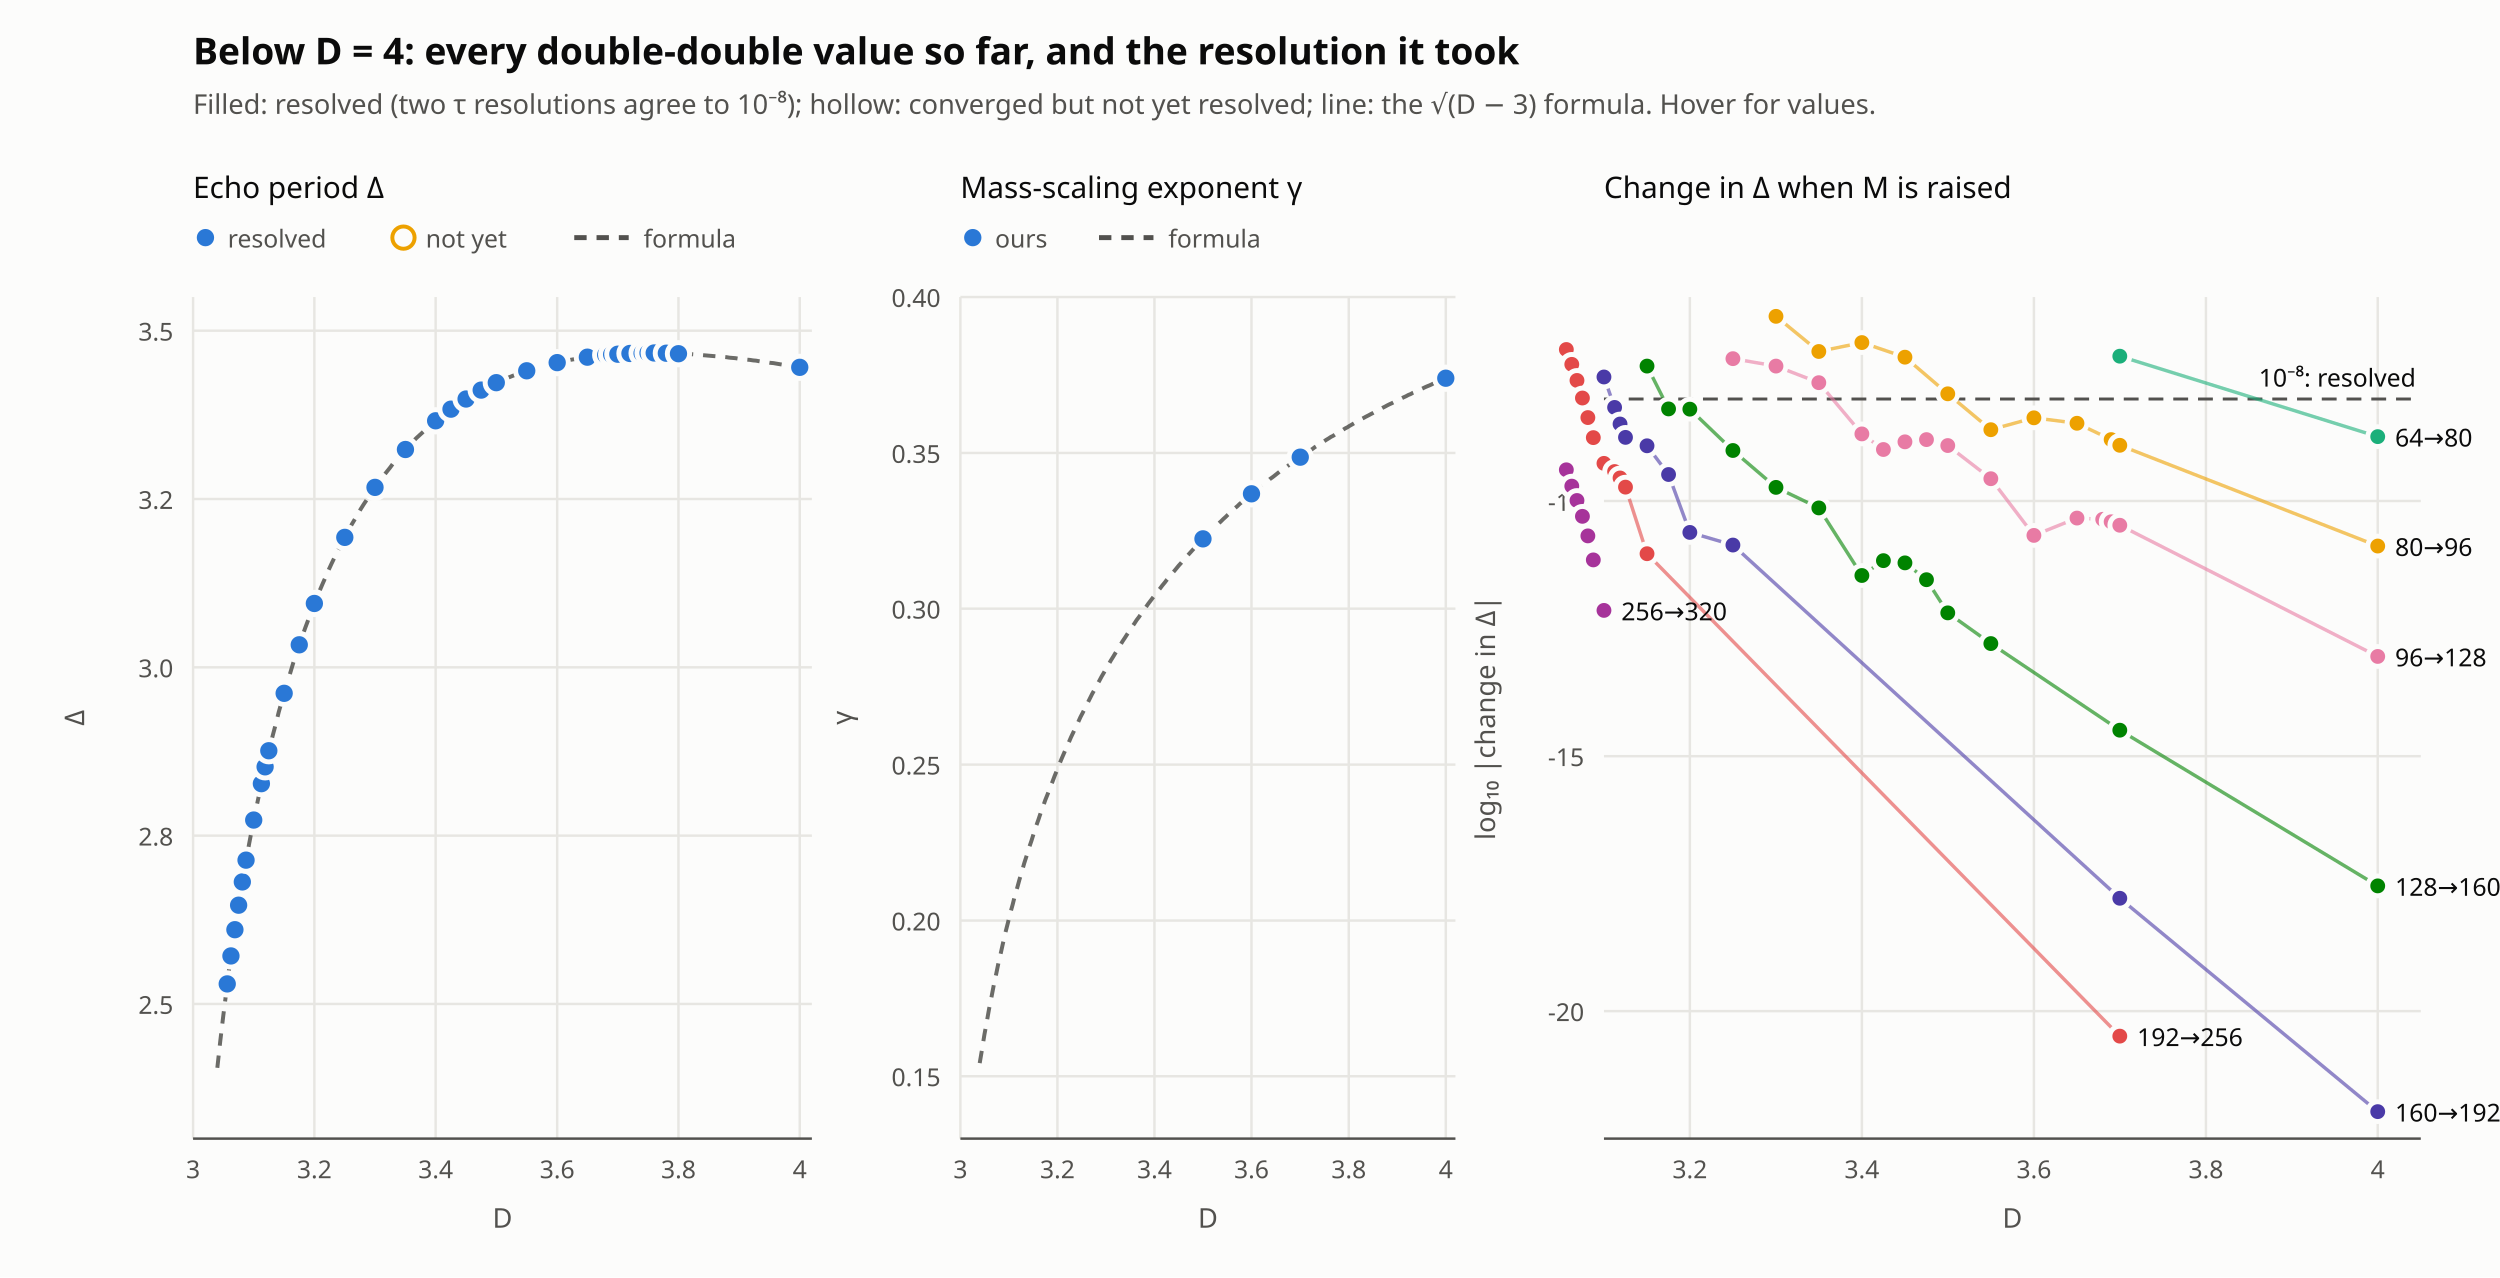
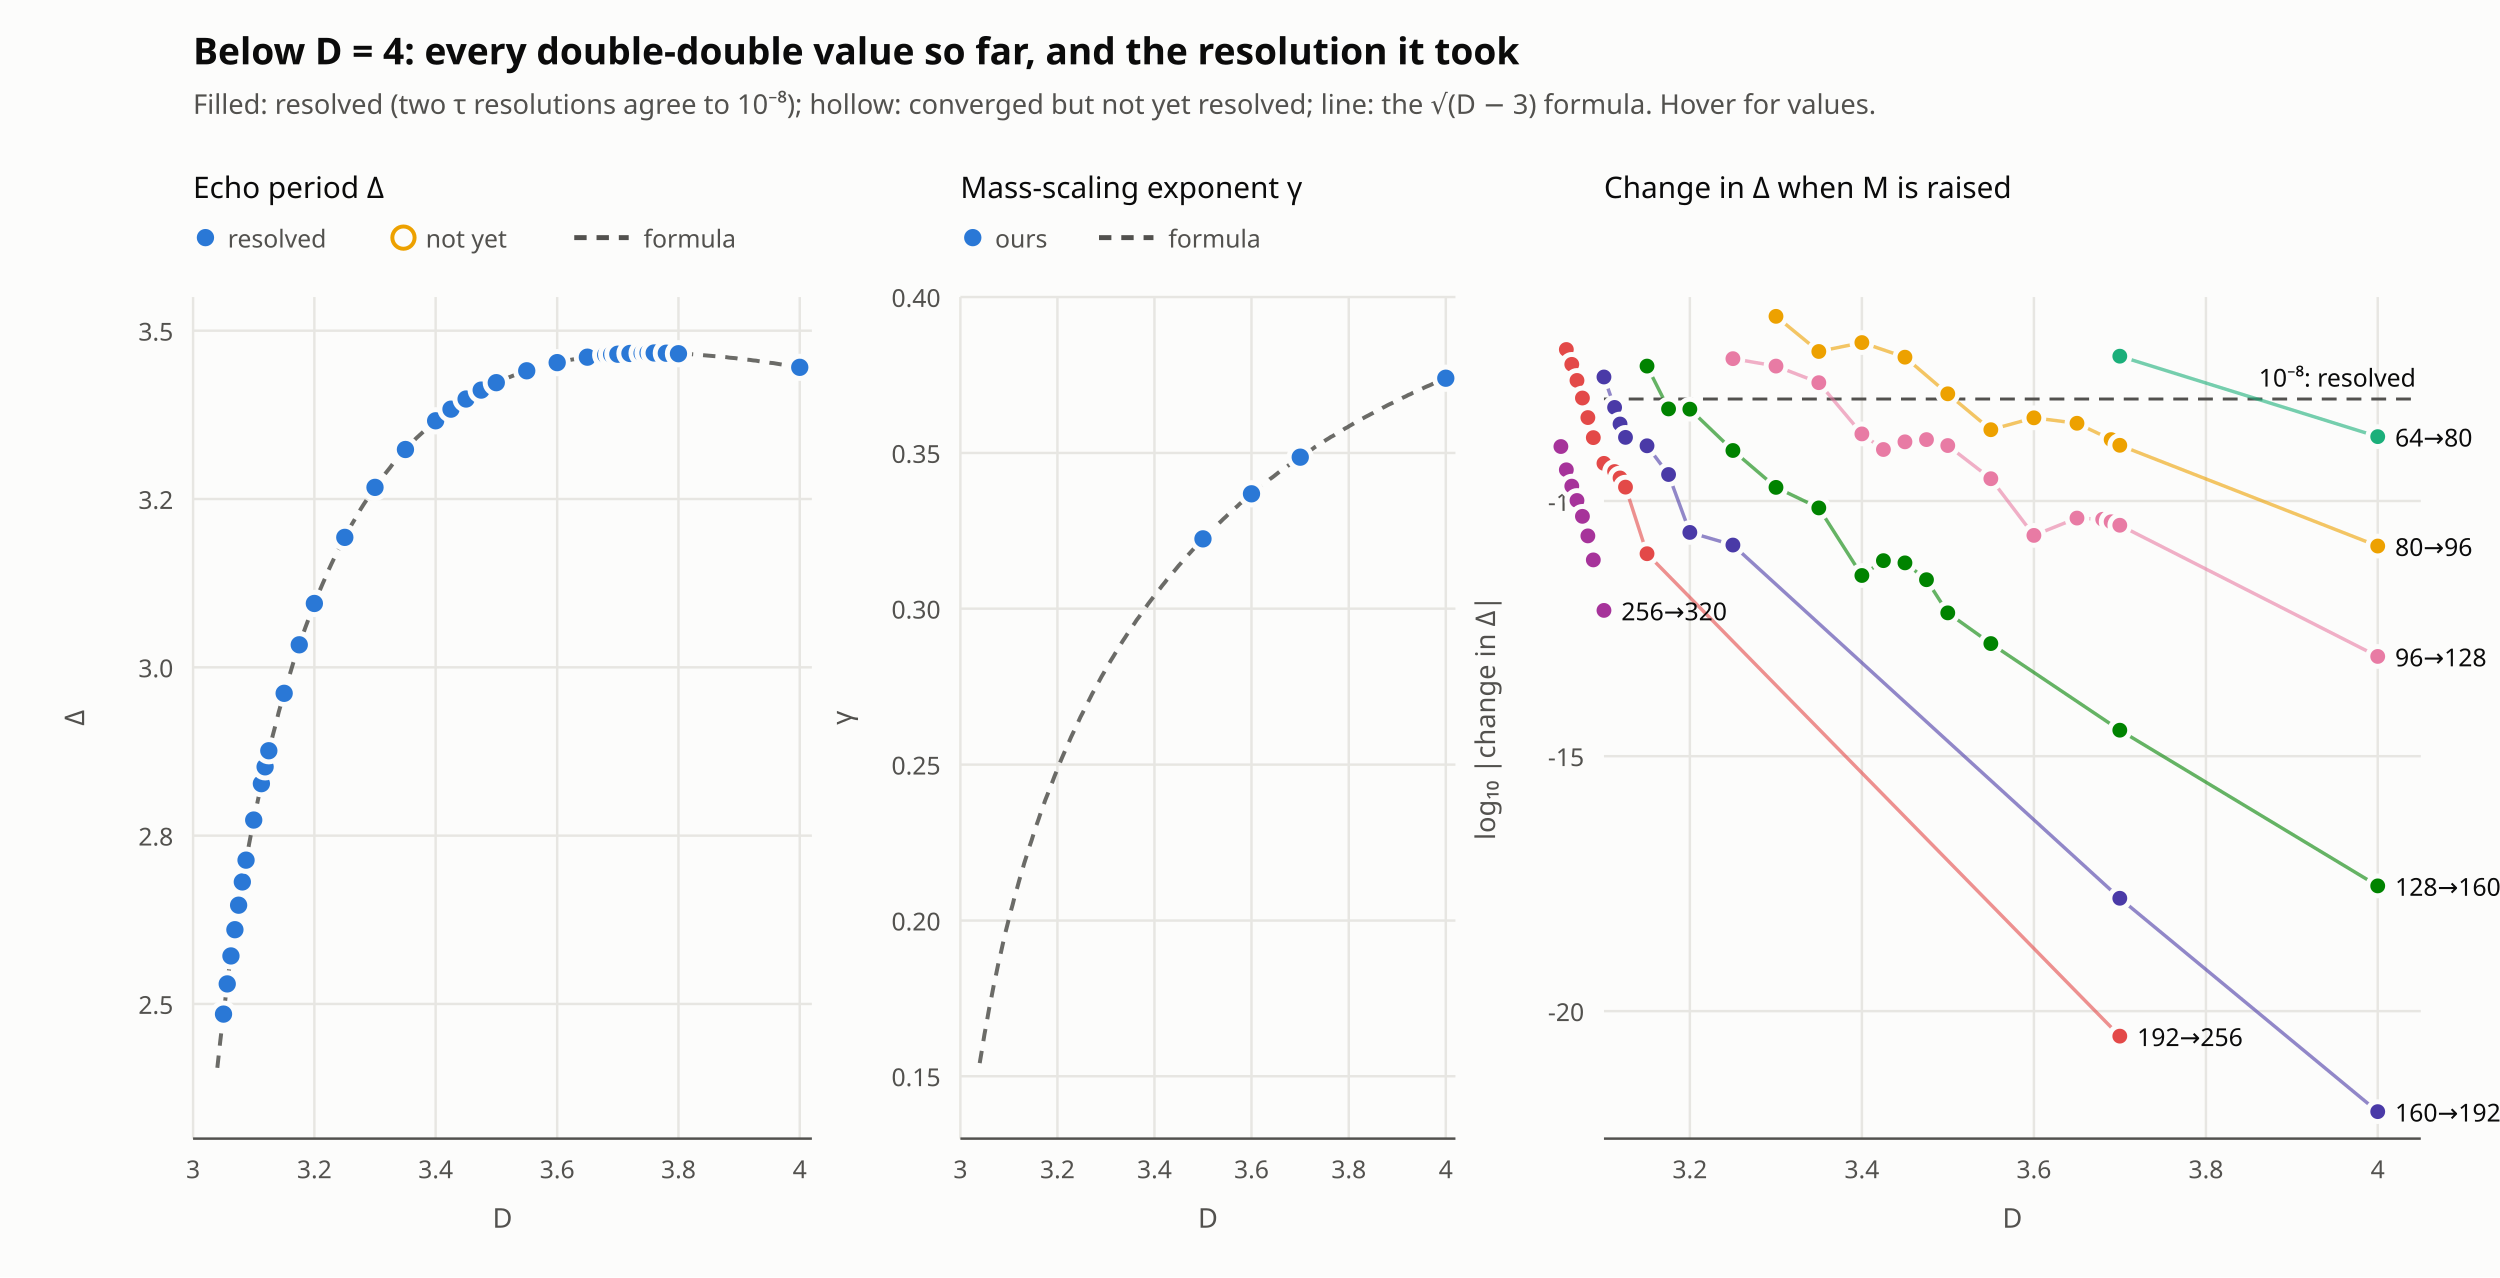
<svg xmlns="http://www.w3.org/2000/svg" width="1010" height="516" viewBox="0 0 1010 516" font-family="system-ui, sans-serif">
  <style>@media (prefers-color-scheme: dark){[fill="#fcfcfb"]{fill:#201f1d}[stroke="#fcfcfb"]{stroke:#201f1d}[fill="#0b0b0b"]{fill:#e8e6e3}[stroke="#0b0b0b"]{stroke:#e8e6e3}[fill="#52514e"]{fill:#a8a49d}[stroke="#52514e"]{stroke:#a8a49d}[fill="#e7e6e2"]{fill:#343230}[stroke="#e7e6e2"]{stroke:#343230}[fill="#efeeea"]{fill:#2a2927}[stroke="#efeeea"]{stroke:#2a2927}[fill="#eb6834"]{fill:#dd5c26}[stroke="#eb6834"]{stroke:#dd5c26}[fill="#7a7668"]{fill:#948e82}[stroke="#7a7668"]{stroke:#948e82}}</style>
  <rect width="1010" height="516" fill="#fcfcfb" />
  <text x="78.0" y="26.0" font-size="15" fill="#0b0b0b" text-anchor="start" font-weight="bold">Below D = 4: every double-double value so far, and the resolution it took</text>
  <text x="78.0" y="46.0" font-size="11" fill="#52514e" text-anchor="start" font-weight="normal">Filled: resolved (two τ resolutions agree to 10⁻⁸); hollow: converged but not yet resolved; line: the √(D − 3) formula. Hover for values.</text>
  <text x="78.0" y="80.0" font-size="12" fill="#0b0b0b" text-anchor="start" font-weight="normal">Echo period Δ</text>
  <line x1="78.0" y1="405.6" x2="328.0" y2="405.6" stroke="#e7e6e2" stroke-width="1" />
  <text x="70.0" y="409.6" font-size="10" fill="#52514e" text-anchor="end" font-weight="normal">2.5</text>
  <line x1="78.0" y1="337.6" x2="328.0" y2="337.6" stroke="#e7e6e2" stroke-width="1" />
  <text x="70.0" y="341.6" font-size="10" fill="#52514e" text-anchor="end" font-weight="normal">2.8</text>
  <line x1="78.0" y1="269.6" x2="328.0" y2="269.6" stroke="#e7e6e2" stroke-width="1" />
  <text x="70.0" y="273.6" font-size="10" fill="#52514e" text-anchor="end" font-weight="normal">3.0</text>
  <line x1="78.0" y1="201.6" x2="328.0" y2="201.6" stroke="#e7e6e2" stroke-width="1" />
  <text x="70.0" y="205.6" font-size="10" fill="#52514e" text-anchor="end" font-weight="normal">3.2</text>
  <line x1="78.0" y1="133.6" x2="328.0" y2="133.6" stroke="#e7e6e2" stroke-width="1" />
  <text x="70.0" y="137.6" font-size="10" fill="#52514e" text-anchor="end" font-weight="normal">3.5</text>
  <line x1="78.0" y1="120.0" x2="78.0" y2="460.0" stroke="#e7e6e2" stroke-width="1" />
  <text x="78.0" y="476.0" font-size="10" fill="#52514e" text-anchor="middle" font-weight="normal">3</text>
  <line x1="127.0" y1="120.0" x2="127.0" y2="460.0" stroke="#e7e6e2" stroke-width="1" />
  <text x="127.0" y="476.0" font-size="10" fill="#52514e" text-anchor="middle" font-weight="normal">3.2</text>
  <line x1="176.0" y1="120.0" x2="176.0" y2="460.0" stroke="#e7e6e2" stroke-width="1" />
  <text x="176.0" y="476.0" font-size="10" fill="#52514e" text-anchor="middle" font-weight="normal">3.4</text>
  <line x1="225.1" y1="120.0" x2="225.1" y2="460.0" stroke="#e7e6e2" stroke-width="1" />
  <text x="225.1" y="476.0" font-size="10" fill="#52514e" text-anchor="middle" font-weight="normal">3.6</text>
  <line x1="274.1" y1="120.0" x2="274.1" y2="460.0" stroke="#e7e6e2" stroke-width="1" />
  <text x="274.1" y="476.0" font-size="10" fill="#52514e" text-anchor="middle" font-weight="normal">3.8</text>
  <line x1="323.1" y1="120.0" x2="323.1" y2="460.0" stroke="#e7e6e2" stroke-width="1" />
  <text x="323.1" y="476.0" font-size="10" fill="#52514e" text-anchor="middle" font-weight="normal">4</text>
  <line x1="78.0" y1="460.0" x2="328.0" y2="460.0" stroke="#52514e" stroke-width="1" />
  <text x="203.0" y="496.0" font-size="11" fill="#52514e" text-anchor="middle" font-weight="normal">D</text>
  <text x="34.0" y="290.0" font-size="11" fill="#52514e" text-anchor="middle" transform="rotate(-90 34.0 290.0)">Δ</text>
  <path d="M87.8,431.4 L89.0,420.5 L90.2,410.4 L91.4,400.9 L92.5,391.9 L93.7,383.4 L94.9,375.3 L96.1,367.6 L97.3,360.2 L98.4,353.2 L99.6,346.5 L100.8,340.1 L102.0,333.9 L103.2,328.0 L104.4,322.3 L105.5,316.8 L106.7,311.5 L107.9,306.4 L109.1,301.5 L110.3,296.7 L111.5,292.2 L112.6,287.7 L113.8,283.5 L115.0,279.3 L116.2,275.3 L117.4,271.4 L118.5,267.7 L119.7,264.0 L120.9,260.5 L122.1,257.1 L123.3,253.7 L124.5,250.5 L125.6,247.4 L126.8,244.3 L128.0,241.4 L129.2,238.5 L130.4,235.7 L131.6,233.0 L132.7,230.4 L133.9,227.8 L135.1,225.3 L136.3,222.9 L137.5,220.5 L138.6,218.3 L139.8,216.0 L141.0,213.9 L142.2,211.7 L143.4,209.7 L144.6,207.7 L145.7,205.7 L146.9,203.8 L148.1,202.0 L149.3,200.2 L150.5,198.4 L151.7,196.7 L152.8,195.1 L154.0,193.5 L155.2,191.9 L156.4,190.4 L157.6,188.9 L158.7,187.4 L159.9,186.0 L161.1,184.6 L162.3,183.3 L163.5,182.0 L164.7,180.7 L165.8,179.4 L167.0,178.2 L168.2,177.0 L169.4,175.9 L170.6,174.8 L171.8,173.7 L172.9,172.6 L174.1,171.6 L175.3,170.6 L176.5,169.6 L177.7,168.7 L178.8,167.7 L180.0,166.8 L181.2,166.0 L182.4,165.1 L183.6,164.3 L184.8,163.5 L185.9,162.7 L187.1,161.9 L188.3,161.2 L189.5,160.4 L190.7,159.7 L191.9,159.1 L193.0,158.4 L194.2,157.7 L195.4,157.1 L196.6,156.5 L197.8,155.9 L198.9,155.3 L200.1,154.8 L201.3,154.3 L202.5,153.7 L203.7,153.2 L204.9,152.7 L206.0,152.3 L207.2,151.8 L208.4,151.3 L209.6,150.9 L210.8,150.5 L212.0,150.1 L213.1,149.7 L214.3,149.3 L215.5,149.0 L216.7,148.6 L217.9,148.3 L219.0,147.9 L220.2,147.6 L221.4,147.3 L222.6,147.0 L223.8,146.8 L225.0,146.5 L226.1,146.2 L227.3,146.0 L228.5,145.7 L229.7,145.5 L230.9,145.3 L232.1,145.1 L233.2,144.9 L234.4,144.7 L235.6,144.5 L236.8,144.4 L238.0,144.2 L239.1,144.0 L240.3,143.9 L241.5,143.8 L242.7,143.6 L243.9,143.5 L245.1,143.4 L246.2,143.3 L247.4,143.2 L248.6,143.1 L249.8,143.1 L251.0,143.0 L252.2,142.9 L253.3,142.9 L254.5,142.8 L255.7,142.8 L256.9,142.7 L258.1,142.7 L259.2,142.7 L260.4,142.7 L261.6,142.6 L262.8,142.6 L264.0,142.6 L265.2,142.6 L266.3,142.7 L267.5,142.7 L268.7,142.7 L269.9,142.7 L271.1,142.8 L272.3,142.8 L273.4,142.8 L274.6,142.9 L275.8,143.0 L277.0,143.0 L278.2,143.1 L279.3,143.1 L280.5,143.2 L281.7,143.3 L282.9,143.4 L284.1,143.5 L285.3,143.6 L286.4,143.7 L287.6,143.8 L288.8,143.9 L290.0,144.0 L291.2,144.1 L292.4,144.2 L293.5,144.3 L294.7,144.5 L295.9,144.6 L297.1,144.7 L298.3,144.9 L299.5,145.0 L300.6,145.1 L301.8,145.3 L303.0,145.4 L304.2,145.6 L305.4,145.7 L306.5,145.9 L307.7,146.1 L308.9,146.2 L310.1,146.4 L311.3,146.6 L312.5,146.7 L313.6,146.9 L314.8,147.1 L316.0,147.3 L317.2,147.5 L318.4,147.7 L319.6,147.8 L320.7,148.0 L321.9,148.2 L323.1,148.4" fill="none" stroke="#52514e" stroke-width="1.6" stroke-opacity="0.85" stroke-linejoin="round" stroke-dasharray="5 4" />
  <g>
+     <circle cx="90.3" cy="409.7" r="4.5" fill="#2a78d6" stroke="#fcfcfb" stroke-width="2" />
+   </g>
+   <g>
    <circle cx="91.8" cy="397.5" r="4.5" fill="#2a78d6" stroke="#fcfcfb" stroke-width="2" />
  </g>
  <g>
    <circle cx="93.3" cy="386.2" r="4.5" fill="#2a78d6" stroke="#fcfcfb" stroke-width="2" />
  </g>
  <g>
    <circle cx="94.9" cy="375.6" r="4.5" fill="#2a78d6" stroke="#fcfcfb" stroke-width="2" />
  </g>
  <g>
    <circle cx="96.4" cy="365.7" r="4.5" fill="#2a78d6" stroke="#fcfcfb" stroke-width="2" />
  </g>
  <g>
    <circle cx="97.9" cy="356.3" r="4.5" fill="#2a78d6" stroke="#fcfcfb" stroke-width="2" />
  </g>
  <g>
    <circle cx="99.4" cy="347.5" r="4.5" fill="#2a78d6" stroke="#fcfcfb" stroke-width="2" />
  </g>
  <g>
    <circle cx="102.5" cy="331.3" r="4.5" fill="#2a78d6" stroke="#fcfcfb" stroke-width="2" />
  </g>
  <g>
    <circle cx="105.6" cy="316.6" r="4.5" fill="#2a78d6" stroke="#fcfcfb" stroke-width="2" />
  </g>
  <g>
    <circle cx="107.1" cy="309.8" r="4.5" fill="#2a78d6" stroke="#fcfcfb" stroke-width="2" />
  </g>
  <g>
    <circle cx="108.6" cy="303.3" r="4.5" fill="#2a78d6" stroke="#fcfcfb" stroke-width="2" />
  </g>
  <g>
    <circle cx="114.8" cy="280.1" r="4.5" fill="#2a78d6" stroke="#fcfcfb" stroke-width="2" />
  </g>
  <g>
    <circle cx="120.9" cy="260.5" r="4.5" fill="#2a78d6" stroke="#fcfcfb" stroke-width="2" />
  </g>
  <g>
    <circle cx="127.0" cy="243.8" r="4.5" fill="#2a78d6" stroke="#fcfcfb" stroke-width="2" />
  </g>
  <g>
    <circle cx="139.3" cy="217.1" r="4.5" fill="#2a78d6" stroke="#fcfcfb" stroke-width="2" />
  </g>
  <g>
    <circle cx="151.5" cy="196.9" r="4.5" fill="#2a78d6" stroke="#fcfcfb" stroke-width="2" />
  </g>
  <g>
    <circle cx="163.8" cy="181.6" r="4.5" fill="#2a78d6" stroke="#fcfcfb" stroke-width="2" />
  </g>
  <g>
    <circle cx="176.0" cy="170.0" r="4.5" fill="#2a78d6" stroke="#fcfcfb" stroke-width="2" />
  </g>
  <g>
    <circle cx="182.2" cy="165.3" r="4.5" fill="#2a78d6" stroke="#fcfcfb" stroke-width="2" />
  </g>
  <g>
    <circle cx="188.3" cy="161.2" r="4.5" fill="#2a78d6" stroke="#fcfcfb" stroke-width="2" />
  </g>
  <g>
    <circle cx="194.4" cy="157.6" r="4.5" fill="#2a78d6" stroke="#fcfcfb" stroke-width="2" />
  </g>
  <g>
    <circle cx="200.5" cy="154.6" r="4.5" fill="#2a78d6" stroke="#fcfcfb" stroke-width="2" />
  </g>
  <g>
    <circle cx="212.8" cy="149.8" r="4.5" fill="#2a78d6" stroke="#fcfcfb" stroke-width="2" />
  </g>
  <g>
    <circle cx="225.1" cy="146.5" r="4.5" fill="#2a78d6" stroke="#fcfcfb" stroke-width="2" />
  </g>
  <g>
    <circle cx="237.3" cy="144.3" r="4.5" fill="#2a78d6" stroke="#fcfcfb" stroke-width="2" />
  </g>
  <g>
    <circle cx="244.7" cy="143.4" r="4.5" fill="#2a78d6" stroke="#fcfcfb" stroke-width="2" />
  </g>
  <g>
    <circle cx="247.1" cy="143.2" r="4.5" fill="#2a78d6" stroke="#fcfcfb" stroke-width="2" />
  </g>
  <g>
    <circle cx="249.6" cy="143.1" r="4.5" fill="#2a78d6" stroke="#fcfcfb" stroke-width="2" />
  </g>
  <g>
    <circle cx="254.5" cy="142.8" r="4.5" fill="#2a78d6" stroke="#fcfcfb" stroke-width="2" />
  </g>
  <g>
    <circle cx="259.4" cy="142.7" r="4.5" fill="#2a78d6" stroke="#fcfcfb" stroke-width="2" />
  </g>
  <g>
    <circle cx="261.8" cy="142.6" r="4.5" fill="#2a78d6" stroke="#fcfcfb" stroke-width="2" />
  </g>
  <g>
    <circle cx="264.3" cy="142.6" r="4.5" fill="#2a78d6" stroke="#fcfcfb" stroke-width="2" />
  </g>
  <g>
    <circle cx="269.2" cy="142.7" r="4.5" fill="#2a78d6" stroke="#fcfcfb" stroke-width="2" />
  </g>
  <g>
    <circle cx="274.1" cy="142.9" r="4.5" fill="#2a78d6" stroke="#fcfcfb" stroke-width="2" />
  </g>
  <g>
    <circle cx="323.1" cy="148.4" r="4.5" fill="#2a78d6" stroke="#fcfcfb" stroke-width="2" />
  </g>
  <g>
    <circle cx="83.0" cy="96.0" r="4.5" fill="#2a78d6" stroke="#fcfcfb" stroke-width="2" />
  </g>
  <text x="92.0" y="100.0" font-size="10" fill="#52514e" text-anchor="start" font-weight="normal">resolved</text>
  <g>
    <circle cx="163.0" cy="96.0" r="4.5" fill="#fcfcfb" stroke="#eda100" stroke-width="1.6" />
  </g>
  <text x="172.0" y="100.0" font-size="10" fill="#52514e" text-anchor="start" font-weight="normal">not yet</text>
  <line x1="232.0" y1="96.0" x2="254.0" y2="96.0" stroke="#52514e" stroke-width="2" stroke-dasharray="5 4" />
  <text x="260.0" y="100.0" font-size="10" fill="#52514e" text-anchor="start" font-weight="normal">formula</text>
  <text x="388.0" y="80.0" font-size="12" fill="#0b0b0b" text-anchor="start" font-weight="normal">Mass-scaling exponent γ</text>
  <line x1="388.0" y1="434.8" x2="588.0" y2="434.8" stroke="#e7e6e2" stroke-width="1" />
  <text x="380.0" y="438.8" font-size="10" fill="#52514e" text-anchor="end" font-weight="normal">0.15</text>
  <line x1="388.0" y1="371.9" x2="588.0" y2="371.9" stroke="#e7e6e2" stroke-width="1" />
  <text x="380.0" y="375.9" font-size="10" fill="#52514e" text-anchor="end" font-weight="normal">0.20</text>
  <line x1="388.0" y1="308.9" x2="588.0" y2="308.9" stroke="#e7e6e2" stroke-width="1" />
  <text x="380.0" y="312.9" font-size="10" fill="#52514e" text-anchor="end" font-weight="normal">0.25</text>
  <line x1="388.0" y1="245.9" x2="588.0" y2="245.9" stroke="#e7e6e2" stroke-width="1" />
  <text x="380.0" y="249.9" font-size="10" fill="#52514e" text-anchor="end" font-weight="normal">0.30</text>
  <line x1="388.0" y1="183.0" x2="588.0" y2="183.0" stroke="#e7e6e2" stroke-width="1" />
  <text x="380.0" y="187.0" font-size="10" fill="#52514e" text-anchor="end" font-weight="normal">0.35</text>
  <line x1="388.0" y1="120.0" x2="588.0" y2="120.0" stroke="#e7e6e2" stroke-width="1" />
  <text x="380.0" y="124.0" font-size="10" fill="#52514e" text-anchor="end" font-weight="normal">0.40</text>
  <line x1="388.0" y1="120.0" x2="388.0" y2="460.0" stroke="#e7e6e2" stroke-width="1" />
  <text x="388.0" y="476.0" font-size="10" fill="#52514e" text-anchor="middle" font-weight="normal">3</text>
  <line x1="427.2" y1="120.0" x2="427.2" y2="460.0" stroke="#e7e6e2" stroke-width="1" />
  <text x="427.2" y="476.0" font-size="10" fill="#52514e" text-anchor="middle" font-weight="normal">3.2</text>
  <line x1="466.4" y1="120.0" x2="466.4" y2="460.0" stroke="#e7e6e2" stroke-width="1" />
  <text x="466.4" y="476.0" font-size="10" fill="#52514e" text-anchor="middle" font-weight="normal">3.4</text>
  <line x1="505.6" y1="120.0" x2="505.6" y2="460.0" stroke="#e7e6e2" stroke-width="1" />
  <text x="505.6" y="476.0" font-size="10" fill="#52514e" text-anchor="middle" font-weight="normal">3.6</text>
  <line x1="544.9" y1="120.0" x2="544.9" y2="460.0" stroke="#e7e6e2" stroke-width="1" />
  <text x="544.9" y="476.0" font-size="10" fill="#52514e" text-anchor="middle" font-weight="normal">3.8</text>
  <line x1="584.1" y1="120.0" x2="584.1" y2="460.0" stroke="#e7e6e2" stroke-width="1" />
  <text x="584.1" y="476.0" font-size="10" fill="#52514e" text-anchor="middle" font-weight="normal">4</text>
  <line x1="388.0" y1="460.0" x2="588.0" y2="460.0" stroke="#52514e" stroke-width="1" />
  <text x="488.0" y="496.0" font-size="11" fill="#52514e" text-anchor="middle" font-weight="normal">D</text>
  <text x="344.0" y="290.0" font-size="11" fill="#52514e" text-anchor="middle" transform="rotate(-90 344.0 290.0)">γ</text>
  <path d="M395.8,429.5 L396.8,423.6 L397.7,418.0 L398.7,412.6 L399.6,407.5 L400.6,402.6 L401.5,397.9 L402.5,393.3 L403.4,388.9 L404.4,384.7 L405.3,380.6 L406.2,376.7 L407.2,372.8 L408.1,369.1 L409.1,365.5 L410.0,361.9 L411.0,358.5 L411.9,355.2 L412.9,351.9 L413.8,348.7 L414.8,345.6 L415.7,342.6 L416.7,339.7 L417.6,336.8 L418.5,334.0 L419.5,331.2 L420.4,328.5 L421.4,325.8 L422.3,323.2 L423.3,320.7 L424.2,318.2 L425.2,315.8 L426.1,313.4 L427.1,311.0 L428.0,308.7 L428.9,306.5 L429.9,304.2 L430.8,302.1 L431.8,299.9 L432.7,297.8 L433.7,295.7 L434.6,293.7 L435.6,291.7 L436.5,289.7 L437.5,287.8 L438.4,285.9 L439.4,284.0 L440.3,282.2 L441.2,280.4 L442.2,278.6 L443.1,276.8 L444.1,275.1 L445.0,273.4 L446.0,271.7 L446.9,270.0 L447.9,268.4 L448.8,266.8 L449.8,265.2 L450.7,263.7 L451.7,262.1 L452.6,260.6 L453.5,259.1 L454.5,257.6 L455.4,256.2 L456.4,254.7 L457.3,253.3 L458.3,251.9 L459.2,250.5 L460.2,249.2 L461.1,247.8 L462.1,246.5 L463.0,245.2 L463.9,243.9 L464.9,242.6 L465.8,241.4 L466.8,240.1 L467.7,238.9 L468.7,237.7 L469.6,236.5 L470.6,235.3 L471.5,234.1 L472.5,233.0 L473.4,231.8 L474.4,230.7 L475.3,229.6 L476.2,228.5 L477.2,227.4 L478.1,226.3 L479.1,225.2 L480.0,224.2 L481.0,223.1 L481.9,222.1 L482.9,221.1 L483.8,220.1 L484.8,219.1 L485.7,218.1 L486.7,217.1 L487.6,216.1 L488.5,215.2 L489.5,214.2 L490.4,213.3 L491.4,212.4 L492.3,211.5 L493.3,210.6 L494.2,209.7 L495.2,208.8 L496.1,207.9 L497.1,207.0 L498.0,206.2 L498.9,205.3 L499.9,204.5 L500.8,203.6 L501.8,202.8 L502.7,202.0 L503.7,201.2 L504.6,200.4 L505.6,199.6 L506.5,198.8 L507.5,198.0 L508.4,197.3 L509.4,196.5 L510.3,195.7 L511.2,195.0 L512.2,194.3 L513.1,193.5 L514.1,192.8 L515.0,192.1 L516.0,191.3 L516.9,190.6 L517.9,189.9 L518.8,189.2 L519.8,188.6 L520.7,187.9 L521.6,187.2 L522.6,186.5 L523.5,185.9 L524.5,185.2 L525.4,184.5 L526.4,183.9 L527.3,183.2 L528.3,182.6 L529.2,182.0 L530.2,181.4 L531.1,180.7 L532.1,180.1 L533.0,179.5 L533.9,178.9 L534.9,178.3 L535.8,177.7 L536.8,177.1 L537.7,176.5 L538.7,176.0 L539.6,175.4 L540.6,174.8 L541.5,174.2 L542.5,173.7 L543.4,173.1 L544.4,172.6 L545.3,172.0 L546.2,171.5 L547.2,170.9 L548.1,170.4 L549.1,169.9 L550.0,169.3 L551.0,168.8 L551.9,168.3 L552.9,167.8 L553.8,167.3 L554.8,166.8 L555.7,166.3 L556.6,165.8 L557.6,165.3 L558.5,164.8 L559.5,164.3 L560.4,163.8 L561.4,163.3 L562.3,162.9 L563.3,162.4 L564.2,161.9 L565.2,161.4 L566.1,161.0 L567.1,160.5 L568.0,160.1 L568.9,159.6 L569.9,159.2 L570.8,158.7 L571.8,158.3 L572.7,157.8 L573.7,157.4 L574.6,157.0 L575.6,156.5 L576.5,156.1 L577.5,155.7 L578.4,155.3 L579.3,154.8 L580.3,154.4 L581.2,154.0 L582.2,153.6 L583.1,153.2 L584.1,152.8" fill="none" stroke="#52514e" stroke-width="1.6" stroke-opacity="0.85" stroke-linejoin="round" stroke-dasharray="5 4" />
  <g>
    <circle cx="486.0" cy="217.7" r="4.5" fill="#2a78d6" stroke="#fcfcfb" stroke-width="2" />
  </g>
  <g>
    <circle cx="505.6" cy="199.5" r="4.5" fill="#2a78d6" stroke="#fcfcfb" stroke-width="2" />
  </g>
  <g>
    <circle cx="525.3" cy="184.7" r="4.5" fill="#2a78d6" stroke="#fcfcfb" stroke-width="2" />
  </g>
  <g>
    <circle cx="584.1" cy="152.8" r="4.5" fill="#2a78d6" stroke="#fcfcfb" stroke-width="2" />
  </g>
  <g>
    <circle cx="393.0" cy="96.0" r="4.5" fill="#2a78d6" stroke="#fcfcfb" stroke-width="2" />
  </g>
  <text x="402.0" y="100.0" font-size="10" fill="#52514e" text-anchor="start" font-weight="normal">ours</text>
  <line x1="444.0" y1="96.0" x2="466.0" y2="96.0" stroke="#52514e" stroke-width="2" stroke-dasharray="5 4" />
  <text x="472.0" y="100.0" font-size="10" fill="#52514e" text-anchor="start" font-weight="normal">formula</text>
  <text x="648.0" y="80.0" font-size="12" fill="#0b0b0b" text-anchor="start" font-weight="normal">Change in Δ when M is raised</text>
  <line x1="648.0" y1="408.5" x2="978.0" y2="408.5" stroke="#e7e6e2" stroke-width="1" />
  <text x="640.0" y="412.5" font-size="10" fill="#52514e" text-anchor="end" font-weight="normal">-20</text>
  <line x1="648.0" y1="305.5" x2="978.0" y2="305.5" stroke="#e7e6e2" stroke-width="1" />
  <text x="640.0" y="309.5" font-size="10" fill="#52514e" text-anchor="end" font-weight="normal">-15</text>
  <line x1="648.0" y1="202.4" x2="978.0" y2="202.4" stroke="#e7e6e2" stroke-width="1" />
  <text x="640.0" y="206.4" font-size="10" fill="#52514e" text-anchor="end" font-weight="normal">-10</text>
  <line x1="682.7" y1="120.0" x2="682.7" y2="460.0" stroke="#e7e6e2" stroke-width="1" />
  <text x="682.7" y="476.0" font-size="10" fill="#52514e" text-anchor="middle" font-weight="normal">3.2</text>
  <line x1="752.2" y1="120.0" x2="752.2" y2="460.0" stroke="#e7e6e2" stroke-width="1" />
  <text x="752.2" y="476.0" font-size="10" fill="#52514e" text-anchor="middle" font-weight="normal">3.4</text>
  <line x1="821.7" y1="120.0" x2="821.7" y2="460.0" stroke="#e7e6e2" stroke-width="1" />
  <text x="821.7" y="476.0" font-size="10" fill="#52514e" text-anchor="middle" font-weight="normal">3.6</text>
  <line x1="891.2" y1="120.0" x2="891.2" y2="460.0" stroke="#e7e6e2" stroke-width="1" />
  <text x="891.2" y="476.0" font-size="10" fill="#52514e" text-anchor="middle" font-weight="normal">3.8</text>
  <line x1="960.6" y1="120.0" x2="960.6" y2="460.0" stroke="#e7e6e2" stroke-width="1" />
  <text x="960.6" y="476.0" font-size="10" fill="#52514e" text-anchor="middle" font-weight="normal">4</text>
  <line x1="648.0" y1="460.0" x2="978.0" y2="460.0" stroke="#52514e" stroke-width="1" />
  <text x="813.0" y="496.0" font-size="11" fill="#52514e" text-anchor="middle" font-weight="normal">D</text>
  <text x="604.0" y="290.0" font-size="11" fill="#52514e" text-anchor="middle" transform="rotate(-90 604.0 290.0)">log₁₀ |change in Δ|</text>
  <line x1="648.0" y1="161.2" x2="978.0" y2="161.2" stroke="#52514e" stroke-width="1.2" stroke-dasharray="6 4" />
  <text x="976.0" y="156.2" font-size="10" fill="#0b0b0b" text-anchor="end" font-weight="normal">10⁻⁸: resolved</text>
  <path d="M856.4,143.9 L960.6,176.4" fill="none" stroke="#1baf7a" stroke-width="1.4" stroke-opacity="0.6" stroke-linejoin="round" />
  <g>
    <circle cx="856.4" cy="143.9" r="4" fill="#1baf7a" stroke="#fcfcfb" stroke-width="2" />
  </g>
  <g>
    <circle cx="960.6" cy="176.4" r="4" fill="#1baf7a" stroke="#fcfcfb" stroke-width="2" />
  </g>
  <text x="967.6" y="180.4" font-size="10" fill="#0b0b0b" text-anchor="start" font-weight="normal">64→80</text>
  <path d="M717.5,127.8 L734.8,142.0 L752.2,138.4 L769.6,144.3 L786.9,159.1 L804.3,173.6 L821.7,168.8 L839.1,171.0 L852.9,177.6 L856.4,179.9 L960.6,220.6" fill="none" stroke="#eda100" stroke-width="1.4" stroke-opacity="0.6" stroke-linejoin="round" />
  <g>
    <circle cx="717.5" cy="127.8" r="4" fill="#eda100" stroke="#fcfcfb" stroke-width="2" />
  </g>
  <g>
    <circle cx="734.8" cy="142.0" r="4" fill="#eda100" stroke="#fcfcfb" stroke-width="2" />
  </g>
  <g>
    <circle cx="752.2" cy="138.4" r="4" fill="#eda100" stroke="#fcfcfb" stroke-width="2" />
  </g>
  <g>
    <circle cx="769.6" cy="144.3" r="4" fill="#eda100" stroke="#fcfcfb" stroke-width="2" />
  </g>
  <g>
    <circle cx="786.9" cy="159.1" r="4" fill="#eda100" stroke="#fcfcfb" stroke-width="2" />
  </g>
  <g>
    <circle cx="804.3" cy="173.6" r="4" fill="#eda100" stroke="#fcfcfb" stroke-width="2" />
  </g>
  <g>
    <circle cx="821.7" cy="168.8" r="4" fill="#eda100" stroke="#fcfcfb" stroke-width="2" />
  </g>
  <g>
    <circle cx="839.1" cy="171.0" r="4" fill="#eda100" stroke="#fcfcfb" stroke-width="2" />
  </g>
  <g>
    <circle cx="852.9" cy="177.6" r="4" fill="#eda100" stroke="#fcfcfb" stroke-width="2" />
  </g>
  <g>
    <circle cx="856.4" cy="179.9" r="4" fill="#eda100" stroke="#fcfcfb" stroke-width="2" />
  </g>
  <g>
    <circle cx="960.6" cy="220.6" r="4" fill="#eda100" stroke="#fcfcfb" stroke-width="2" />
  </g>
  <text x="967.6" y="224.6" font-size="10" fill="#0b0b0b" text-anchor="start" font-weight="normal">80→96</text>
  <path d="M700.1,144.9 L717.5,147.9 L734.8,154.6 L752.2,175.3 L760.9,181.6 L769.6,178.5 L778.3,177.6 L786.9,180.0 L804.3,193.4 L821.7,216.3 L839.1,209.3 L849.5,209.8 L852.9,210.8 L856.4,212.2 L960.6,265.2" fill="none" stroke="#e87ba4" stroke-width="1.4" stroke-opacity="0.6" stroke-linejoin="round" />
  <g>
    <circle cx="700.1" cy="144.9" r="4" fill="#e87ba4" stroke="#fcfcfb" stroke-width="2" />
  </g>
  <g>
    <circle cx="717.5" cy="147.9" r="4" fill="#e87ba4" stroke="#fcfcfb" stroke-width="2" />
  </g>
  <g>
    <circle cx="734.8" cy="154.6" r="4" fill="#e87ba4" stroke="#fcfcfb" stroke-width="2" />
  </g>
  <g>
    <circle cx="752.2" cy="175.3" r="4" fill="#e87ba4" stroke="#fcfcfb" stroke-width="2" />
  </g>
  <g>
    <circle cx="760.9" cy="181.6" r="4" fill="#e87ba4" stroke="#fcfcfb" stroke-width="2" />
  </g>
  <g>
    <circle cx="769.6" cy="178.5" r="4" fill="#e87ba4" stroke="#fcfcfb" stroke-width="2" />
  </g>
  <g>
    <circle cx="778.3" cy="177.6" r="4" fill="#e87ba4" stroke="#fcfcfb" stroke-width="2" />
  </g>
  <g>
    <circle cx="786.9" cy="180.0" r="4" fill="#e87ba4" stroke="#fcfcfb" stroke-width="2" />
  </g>
  <g>
    <circle cx="804.3" cy="193.4" r="4" fill="#e87ba4" stroke="#fcfcfb" stroke-width="2" />
  </g>
  <g>
    <circle cx="821.7" cy="216.3" r="4" fill="#e87ba4" stroke="#fcfcfb" stroke-width="2" />
  </g>
  <g>
    <circle cx="839.1" cy="209.3" r="4" fill="#e87ba4" stroke="#fcfcfb" stroke-width="2" />
  </g>
  <g>
    <circle cx="849.5" cy="209.8" r="4" fill="#e87ba4" stroke="#fcfcfb" stroke-width="2" />
  </g>
  <g>
    <circle cx="852.9" cy="210.8" r="4" fill="#e87ba4" stroke="#fcfcfb" stroke-width="2" />
  </g>
  <g>
    <circle cx="856.4" cy="212.2" r="4" fill="#e87ba4" stroke="#fcfcfb" stroke-width="2" />
  </g>
  <g>
    <circle cx="960.6" cy="265.2" r="4" fill="#e87ba4" stroke="#fcfcfb" stroke-width="2" />
  </g>
  <text x="967.6" y="269.2" font-size="10" fill="#0b0b0b" text-anchor="start" font-weight="normal">96→128</text>
  <path d="M665.4,147.9 L674.1,165.2 L682.7,165.3 L700.1,182.0 L717.5,196.9 L734.8,205.2 L752.2,232.5 L760.9,226.5 L769.6,227.4 L778.3,234.2 L786.9,247.6 L804.3,260.0 L856.4,295.0 L960.6,357.9" fill="none" stroke="#008300" stroke-width="1.4" stroke-opacity="0.6" stroke-linejoin="round" />
  <g>
    <circle cx="665.4" cy="147.9" r="4" fill="#008300" stroke="#fcfcfb" stroke-width="2" />
  </g>
  <g>
    <circle cx="674.1" cy="165.2" r="4" fill="#008300" stroke="#fcfcfb" stroke-width="2" />
  </g>
  <g>
    <circle cx="682.7" cy="165.3" r="4" fill="#008300" stroke="#fcfcfb" stroke-width="2" />
  </g>
  <g>
    <circle cx="700.1" cy="182.0" r="4" fill="#008300" stroke="#fcfcfb" stroke-width="2" />
  </g>
  <g>
    <circle cx="717.5" cy="196.9" r="4" fill="#008300" stroke="#fcfcfb" stroke-width="2" />
  </g>
  <g>
    <circle cx="734.8" cy="205.2" r="4" fill="#008300" stroke="#fcfcfb" stroke-width="2" />
  </g>
  <g>
    <circle cx="752.2" cy="232.5" r="4" fill="#008300" stroke="#fcfcfb" stroke-width="2" />
  </g>
  <g>
    <circle cx="760.9" cy="226.5" r="4" fill="#008300" stroke="#fcfcfb" stroke-width="2" />
  </g>
  <g>
    <circle cx="769.6" cy="227.4" r="4" fill="#008300" stroke="#fcfcfb" stroke-width="2" />
  </g>
  <g>
    <circle cx="778.3" cy="234.2" r="4" fill="#008300" stroke="#fcfcfb" stroke-width="2" />
  </g>
  <g>
    <circle cx="786.9" cy="247.6" r="4" fill="#008300" stroke="#fcfcfb" stroke-width="2" />
  </g>
  <g>
    <circle cx="804.3" cy="260.0" r="4" fill="#008300" stroke="#fcfcfb" stroke-width="2" />
  </g>
  <g>
    <circle cx="856.4" cy="295.0" r="4" fill="#008300" stroke="#fcfcfb" stroke-width="2" />
  </g>
  <g>
    <circle cx="960.6" cy="357.9" r="4" fill="#008300" stroke="#fcfcfb" stroke-width="2" />
  </g>
  <text x="967.6" y="361.9" font-size="10" fill="#0b0b0b" text-anchor="start" font-weight="normal">128→160</text>
  <path d="M648.0,152.3 L652.3,164.6 L654.5,171.3 L656.7,176.7 L665.4,180.1 L674.1,191.7 L682.7,215.1 L700.1,220.2 L856.4,362.9 L960.6,449.1" fill="none" stroke="#4a3aa7" stroke-width="1.4" stroke-opacity="0.6" stroke-linejoin="round" />
  <g>
    <circle cx="648.0" cy="152.3" r="4" fill="#4a3aa7" stroke="#fcfcfb" stroke-width="2" />
  </g>
  <g>
    <circle cx="652.3" cy="164.6" r="4" fill="#4a3aa7" stroke="#fcfcfb" stroke-width="2" />
  </g>
  <g>
    <circle cx="654.5" cy="171.3" r="4" fill="#4a3aa7" stroke="#fcfcfb" stroke-width="2" />
  </g>
  <g>
    <circle cx="656.7" cy="176.7" r="4" fill="#4a3aa7" stroke="#fcfcfb" stroke-width="2" />
  </g>
  <g>
    <circle cx="665.4" cy="180.1" r="4" fill="#4a3aa7" stroke="#fcfcfb" stroke-width="2" />
  </g>
  <g>
    <circle cx="674.1" cy="191.7" r="4" fill="#4a3aa7" stroke="#fcfcfb" stroke-width="2" />
  </g>
  <g>
    <circle cx="682.7" cy="215.1" r="4" fill="#4a3aa7" stroke="#fcfcfb" stroke-width="2" />
  </g>
  <g>
    <circle cx="700.1" cy="220.2" r="4" fill="#4a3aa7" stroke="#fcfcfb" stroke-width="2" />
  </g>
  <g>
    <circle cx="856.4" cy="362.9" r="4" fill="#4a3aa7" stroke="#fcfcfb" stroke-width="2" />
  </g>
  <g>
    <circle cx="960.6" cy="449.1" r="4" fill="#4a3aa7" stroke="#fcfcfb" stroke-width="2" />
  </g>
  <text x="967.6" y="453.1" font-size="10" fill="#0b0b0b" text-anchor="start" font-weight="normal">160→192</text>
  <path d="M648.0,187.2 L652.3,190.5 L654.5,193.1 L656.7,196.8 L665.4,223.7 L856.4,418.6" fill="none" stroke="#e34948" stroke-width="1.4" stroke-opacity="0.6" stroke-linejoin="round" />
  <g>
    <circle cx="632.8" cy="141.2" r="4" fill="#e34948" stroke="#fcfcfb" stroke-width="2" />
  </g>
  <g>
    <circle cx="635.0" cy="147.2" r="4" fill="#e34948" stroke="#fcfcfb" stroke-width="2" />
  </g>
  <g>
    <circle cx="637.1" cy="153.7" r="4" fill="#e34948" stroke="#fcfcfb" stroke-width="2" />
  </g>
  <g>
    <circle cx="639.3" cy="160.8" r="4" fill="#e34948" stroke="#fcfcfb" stroke-width="2" />
  </g>
  <g>
    <circle cx="641.5" cy="168.7" r="4" fill="#e34948" stroke="#fcfcfb" stroke-width="2" />
  </g>
  <g>
    <circle cx="643.7" cy="176.8" r="4" fill="#e34948" stroke="#fcfcfb" stroke-width="2" />
  </g>
  <g>
    <circle cx="648.0" cy="187.2" r="4" fill="#e34948" stroke="#fcfcfb" stroke-width="2" />
  </g>
  <g>
    <circle cx="652.3" cy="190.5" r="4" fill="#e34948" stroke="#fcfcfb" stroke-width="2" />
  </g>
  <g>
    <circle cx="654.5" cy="193.1" r="4" fill="#e34948" stroke="#fcfcfb" stroke-width="2" />
  </g>
  <g>
    <circle cx="656.7" cy="196.8" r="4" fill="#e34948" stroke="#fcfcfb" stroke-width="2" />
  </g>
  <g>
    <circle cx="665.4" cy="223.7" r="4" fill="#e34948" stroke="#fcfcfb" stroke-width="2" />
  </g>
  <g>
    <circle cx="856.4" cy="418.6" r="4" fill="#e34948" stroke="#fcfcfb" stroke-width="2" />
  </g>
  <text x="863.4" y="422.6" font-size="10" fill="#0b0b0b" text-anchor="start" font-weight="normal">192→256</text>
  <g>
+     <circle cx="630.6" cy="180.4" r="4" fill="#a6339a" stroke="#fcfcfb" stroke-width="2" />
+   </g>
+   <g>
    <circle cx="632.8" cy="189.8" r="4" fill="#a6339a" stroke="#fcfcfb" stroke-width="2" />
  </g>
  <g>
    <circle cx="635.0" cy="196.4" r="4" fill="#a6339a" stroke="#fcfcfb" stroke-width="2" />
  </g>
  <g>
    <circle cx="637.1" cy="202.2" r="4" fill="#a6339a" stroke="#fcfcfb" stroke-width="2" />
  </g>
  <g>
    <circle cx="639.3" cy="208.6" r="4" fill="#a6339a" stroke="#fcfcfb" stroke-width="2" />
  </g>
  <g>
    <circle cx="641.5" cy="216.5" r="4" fill="#a6339a" stroke="#fcfcfb" stroke-width="2" />
  </g>
  <g>
    <circle cx="643.7" cy="226.2" r="4" fill="#a6339a" stroke="#fcfcfb" stroke-width="2" />
  </g>
  <g>
    <circle cx="648.0" cy="246.6" r="4" fill="#a6339a" stroke="#fcfcfb" stroke-width="2" />
  </g>
  <text x="655.0" y="250.6" font-size="10" fill="#0b0b0b" text-anchor="start" font-weight="normal">256→320</text>
</svg>
